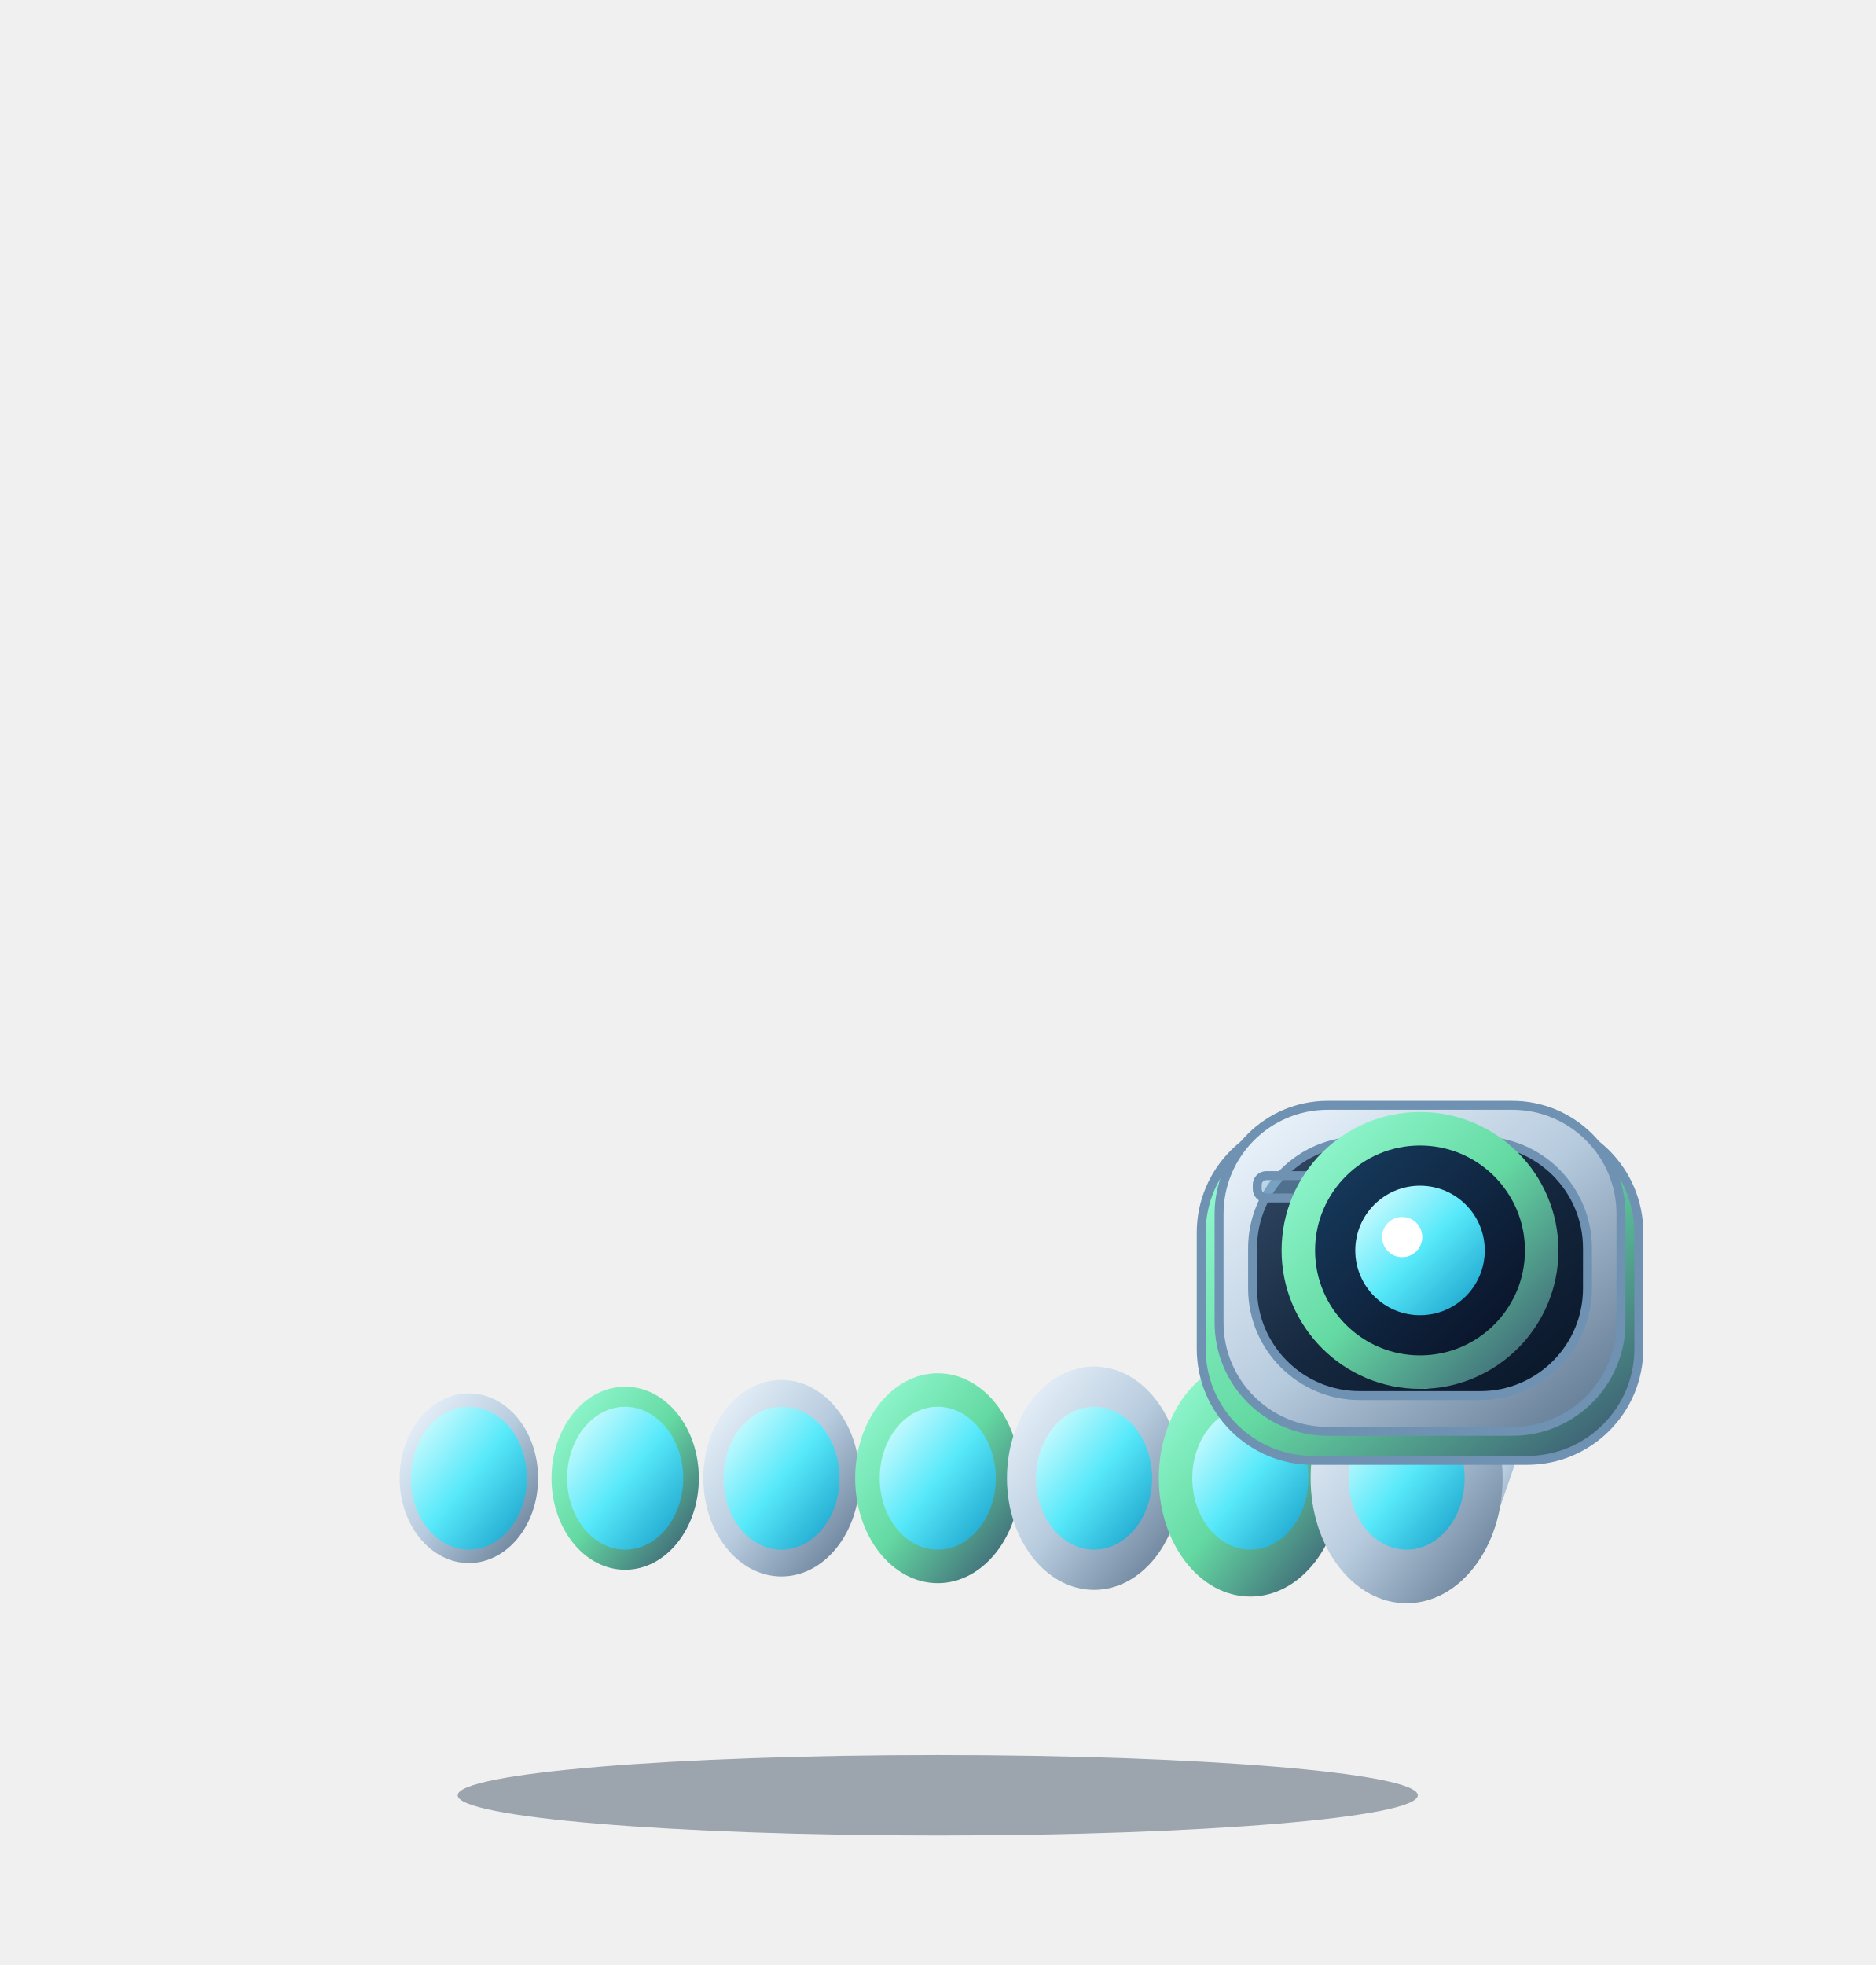
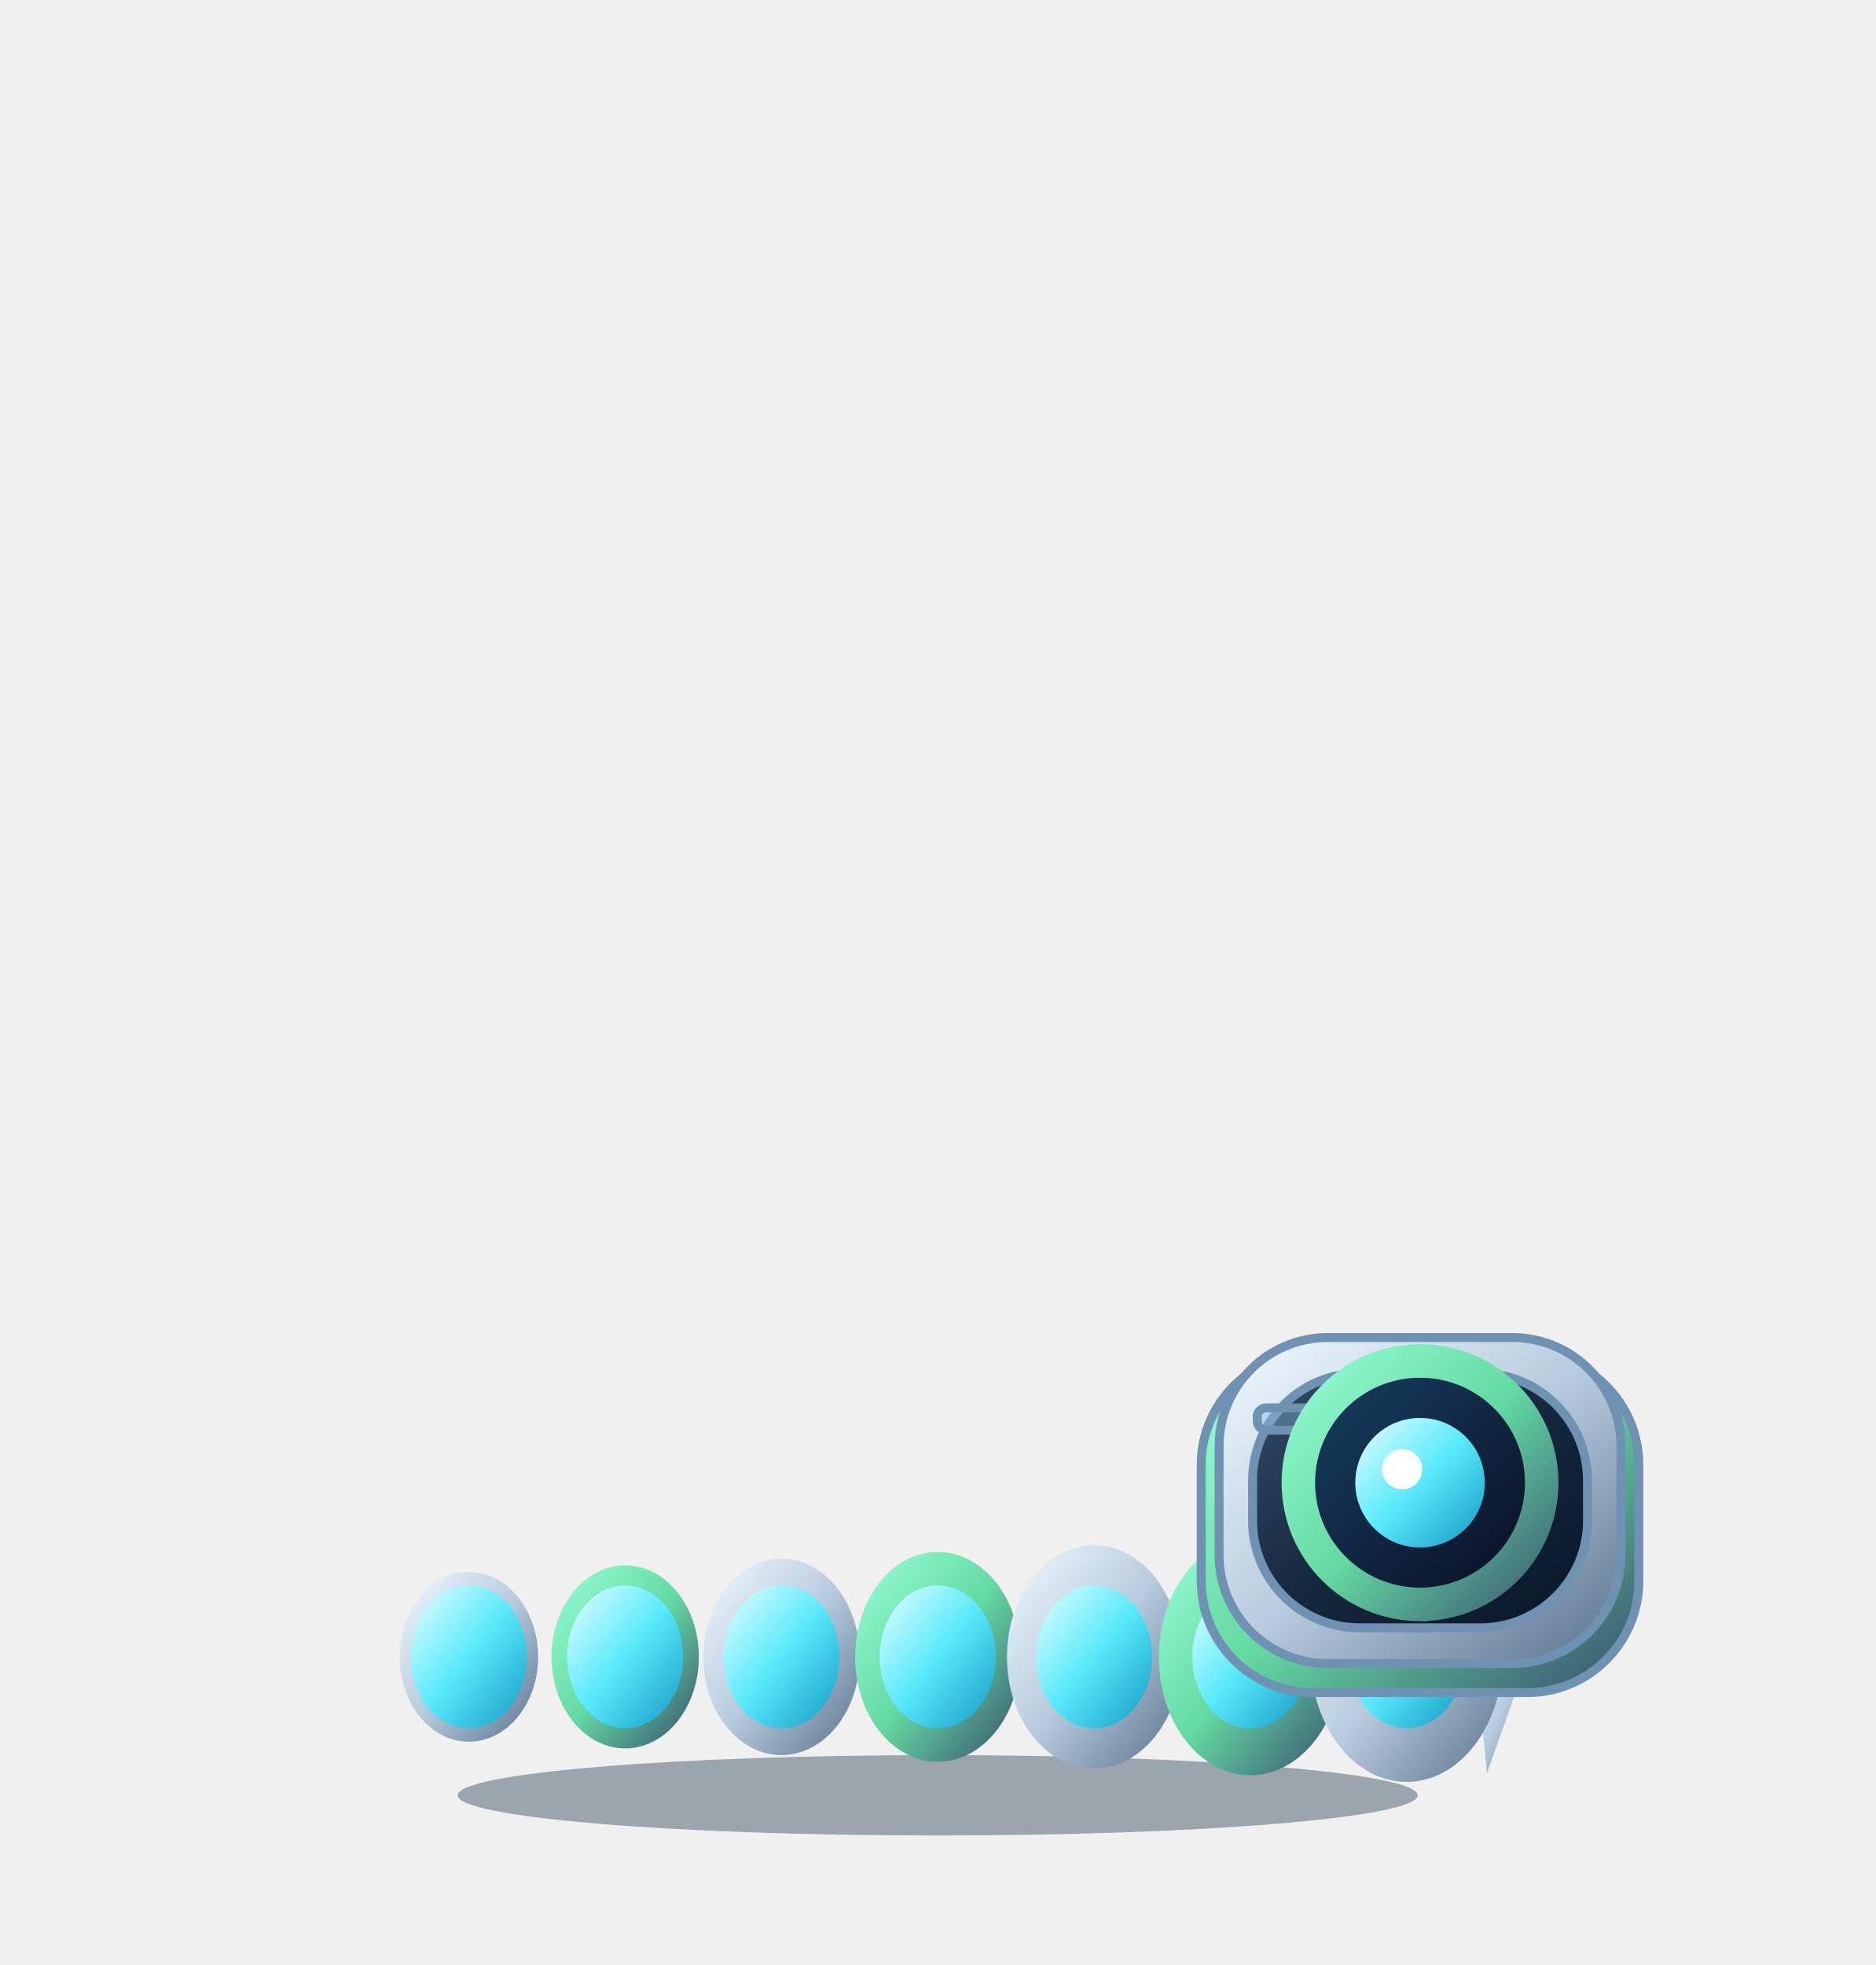
<svg xmlns="http://www.w3.org/2000/svg" width="420" height="440" viewBox="0 0 420 440">
  <defs>
    <linearGradient id="g1" x1="0" y1="0" x2="1" y2="1">
      <stop offset="0.0" stop-color="#F2F9FF" stop-opacity="1.0" />
      <stop offset="0.5" stop-color="#B7CBDE" stop-opacity="1.0" />
      <stop offset="1.0" stop-color="#58718B" stop-opacity="1.0" />
    </linearGradient>
    <linearGradient id="g2" x1="0" y1="0" x2="1" y2="1">
      <stop offset="0.0" stop-color="#F2F9FF" stop-opacity="1.0" />
      <stop offset="0.5" stop-color="#B7CBDE" stop-opacity="1.0" />
      <stop offset="1.0" stop-color="#58718B" stop-opacity="1.0" />
    </linearGradient>
    <linearGradient id="g3" x1="0" y1="0" x2="1" y2="1">
      <stop offset="0.0" stop-color="#F2F9FF" stop-opacity="1.0" />
      <stop offset="0.5" stop-color="#B7CBDE" stop-opacity="1.0" />
      <stop offset="1.0" stop-color="#58718B" stop-opacity="1.0" />
    </linearGradient>
    <linearGradient id="g4" x1="0" y1="0" x2="1" y2="1">
      <stop offset="0.0" stop-color="#E8FFFF" stop-opacity="1.0" />
      <stop offset="0.5" stop-color="#58E9FA" stop-opacity="1.0" />
      <stop offset="1.0" stop-color="#1499C5" stop-opacity="1.0" />
    </linearGradient>
    <linearGradient id="g5" x1="0" y1="0" x2="1" y2="1">
      <stop offset="0.0" stop-color="#9BFFD9" stop-opacity="1.0" />
      <stop offset="0.5" stop-color="#64D9A2" stop-opacity="1.0" />
      <stop offset="1.0" stop-color="#374D6D" stop-opacity="1.0" />
    </linearGradient>
    <linearGradient id="g6" x1="0" y1="0" x2="1" y2="1">
      <stop offset="0.0" stop-color="#E8FFFF" stop-opacity="1.0" />
      <stop offset="0.5" stop-color="#58E9FA" stop-opacity="1.0" />
      <stop offset="1.0" stop-color="#1499C5" stop-opacity="1.0" />
    </linearGradient>
    <linearGradient id="g7" x1="0" y1="0" x2="1" y2="1">
      <stop offset="0.0" stop-color="#F2F9FF" stop-opacity="1.0" />
      <stop offset="0.5" stop-color="#B7CBDE" stop-opacity="1.0" />
      <stop offset="1.0" stop-color="#58718B" stop-opacity="1.0" />
    </linearGradient>
    <linearGradient id="g8" x1="0" y1="0" x2="1" y2="1">
      <stop offset="0.0" stop-color="#E8FFFF" stop-opacity="1.0" />
      <stop offset="0.5" stop-color="#58E9FA" stop-opacity="1.0" />
      <stop offset="1.0" stop-color="#1499C5" stop-opacity="1.0" />
    </linearGradient>
    <linearGradient id="g9" x1="0" y1="0" x2="1" y2="1">
      <stop offset="0.0" stop-color="#9BFFD9" stop-opacity="1.0" />
      <stop offset="0.5" stop-color="#64D9A2" stop-opacity="1.0" />
      <stop offset="1.0" stop-color="#374D6D" stop-opacity="1.0" />
    </linearGradient>
    <linearGradient id="g10" x1="0" y1="0" x2="1" y2="1">
      <stop offset="0.0" stop-color="#E8FFFF" stop-opacity="1.0" />
      <stop offset="0.5" stop-color="#58E9FA" stop-opacity="1.0" />
      <stop offset="1.0" stop-color="#1499C5" stop-opacity="1.0" />
    </linearGradient>
    <linearGradient id="g11" x1="0" y1="0" x2="1" y2="1">
      <stop offset="0.0" stop-color="#F2F9FF" stop-opacity="1.0" />
      <stop offset="0.5" stop-color="#B7CBDE" stop-opacity="1.0" />
      <stop offset="1.0" stop-color="#58718B" stop-opacity="1.0" />
    </linearGradient>
    <linearGradient id="g12" x1="0" y1="0" x2="1" y2="1">
      <stop offset="0.0" stop-color="#E8FFFF" stop-opacity="1.0" />
      <stop offset="0.5" stop-color="#58E9FA" stop-opacity="1.0" />
      <stop offset="1.0" stop-color="#1499C5" stop-opacity="1.0" />
    </linearGradient>
    <linearGradient id="g13" x1="0" y1="0" x2="1" y2="1">
      <stop offset="0.0" stop-color="#9BFFD9" stop-opacity="1.0" />
      <stop offset="0.5" stop-color="#64D9A2" stop-opacity="1.0" />
      <stop offset="1.0" stop-color="#374D6D" stop-opacity="1.0" />
    </linearGradient>
    <linearGradient id="g14" x1="0" y1="0" x2="1" y2="1">
      <stop offset="0.0" stop-color="#E8FFFF" stop-opacity="1.0" />
      <stop offset="0.5" stop-color="#58E9FA" stop-opacity="1.0" />
      <stop offset="1.0" stop-color="#1499C5" stop-opacity="1.0" />
    </linearGradient>
    <linearGradient id="g15" x1="0" y1="0" x2="1" y2="1">
      <stop offset="0.0" stop-color="#F2F9FF" stop-opacity="1.0" />
      <stop offset="0.5" stop-color="#B7CBDE" stop-opacity="1.0" />
      <stop offset="1.0" stop-color="#58718B" stop-opacity="1.0" />
    </linearGradient>
    <linearGradient id="g16" x1="0" y1="0" x2="1" y2="1">
      <stop offset="0.0" stop-color="#E8FFFF" stop-opacity="1.0" />
      <stop offset="0.5" stop-color="#58E9FA" stop-opacity="1.0" />
      <stop offset="1.0" stop-color="#1499C5" stop-opacity="1.0" />
    </linearGradient>
    <linearGradient id="g17" x1="0" y1="0" x2="1" y2="1">
      <stop offset="0.0" stop-color="#9BFFD9" stop-opacity="1.0" />
      <stop offset="0.5" stop-color="#64D9A2" stop-opacity="1.0" />
      <stop offset="1.0" stop-color="#374D6D" stop-opacity="1.0" />
    </linearGradient>
    <linearGradient id="g18" x1="0" y1="0" x2="1" y2="1">
      <stop offset="0.0" stop-color="#F2F9FF" stop-opacity="1.0" />
      <stop offset="0.5" stop-color="#B7CBDE" stop-opacity="1.0" />
      <stop offset="1.0" stop-color="#58718B" stop-opacity="1.0" />
    </linearGradient>
    <linearGradient id="g19" x1="0" y1="0" x2="1" y2="1">
      <stop offset="0.0" stop-color="#354C68" stop-opacity="1.0" />
      <stop offset="0.5" stop-color="#15283F" stop-opacity="1.0" />
      <stop offset="1.0" stop-color="#091527" stop-opacity="1.0" />
    </linearGradient>
    <linearGradient id="g20" x1="0" y1="0" x2="1" y2="1">
      <stop offset="0.0" stop-color="#9BFFD9" stop-opacity="1.0" />
      <stop offset="0.5" stop-color="#64D9A2" stop-opacity="1.0" />
      <stop offset="1.0" stop-color="#374D6D" stop-opacity="1.0" />
    </linearGradient>
    <linearGradient id="g21" x1="0" y1="0" x2="1" y2="1">
      <stop offset="0.0" stop-color="#173E61" stop-opacity="1.0" />
      <stop offset="1.0" stop-color="#090F23" stop-opacity="1.0" />
    </linearGradient>
    <linearGradient id="g22" x1="0" y1="0" x2="1" y2="1">
      <stop offset="0.0" stop-color="#E8FFFF" stop-opacity="1.0" />
      <stop offset="0.5" stop-color="#58E9FA" stop-opacity="1.0" />
      <stop offset="1.0" stop-color="#1499C5" stop-opacity="1.0" />
    </linearGradient>
  </defs>
  <g transform="translate(0 0) rotate(0.0) scale(1 1)" opacity="1">
    <g transform="translate(210 276) rotate(0.0) scale(1 1)" opacity="1">
      <g transform="translate(0 126) rotate(0.0) scale(1 1)" opacity="1">
        <ellipse cx="0" cy="0" rx="107.5" ry="9.0" fill="#20344B" fill-opacity="0.4" />
      </g>
      <g transform="translate(83 -36) rotate(-2.864789) scale(1 1)" opacity="1">
        <g transform="translate(0 40) rotate(0.0) scale(1 1)" opacity="1" />
      </g>
      <g transform="translate(0 0) rotate(0.0) scale(1 1)" opacity="1">
-         <path d="M 120 40 L 123 70 L 134 38 Z" fill="url(#g1)" fill-opacity="1" />
+         <path d="M 120 92 L 123 121 L 134 90 Z" fill="url(#g1)" fill-opacity="1" />
      </g>
      <g transform="translate(0 0) rotate(0.0) scale(1 1)" opacity="1">
-         <path d="M 94 40 L 97 70 L 108 38 Z" fill="url(#g2)" fill-opacity="1" />
-       </g>
-       <g transform="translate(-105 55) rotate(0.0) scale(1 1)" opacity="1">
+         <path d="M 94 92 L 97 121 L 108 90 Z" fill="url(#g2)" fill-opacity="1" />
+       </g>
+       <g transform="translate(-105 95) rotate(0.0) scale(1 1)" opacity="1">
        <g transform="translate(0 0) rotate(0.0) scale(1 1)" opacity="1">
          <ellipse cx="0" cy="0" rx="15.5" ry="19.0" fill="url(#g3)" fill-opacity="1" />
        </g>
        <g transform="translate(0 0) rotate(0.0) scale(1 1)" opacity="1">
          <ellipse cx="0" cy="0" rx="13.0" ry="16.0" fill="url(#g4)" fill-opacity="1" />
        </g>
      </g>
-       <g transform="translate(-70 55) rotate(0.0) scale(1 1)" opacity="1">
+       <g transform="translate(-70 95) rotate(0.0) scale(1 1)" opacity="1">
        <g transform="translate(0 0) rotate(0.0) scale(1 1)" opacity="1">
          <ellipse cx="0" cy="0" rx="16.5" ry="20.5" fill="url(#g5)" fill-opacity="1" />
        </g>
        <g transform="translate(0 0) rotate(0.0) scale(1 1)" opacity="1">
          <ellipse cx="0" cy="0" rx="13.0" ry="16.0" fill="url(#g6)" fill-opacity="1" />
        </g>
      </g>
-       <g transform="translate(-35 55) rotate(0.0) scale(1 1)" opacity="1">
+       <g transform="translate(-35 95) rotate(0.0) scale(1 1)" opacity="1">
        <g transform="translate(0 0) rotate(0.0) scale(1 1)" opacity="1">
          <ellipse cx="0" cy="0" rx="17.5" ry="22.0" fill="url(#g7)" fill-opacity="1" />
        </g>
        <g transform="translate(0 0) rotate(0.0) scale(1 1)" opacity="1">
          <ellipse cx="0" cy="0" rx="13.0" ry="16.0" fill="url(#g8)" fill-opacity="1" />
        </g>
      </g>
-       <g transform="translate(0 55) rotate(0.0) scale(1 1)" opacity="1">
+       <g transform="translate(0 95) rotate(0.0) scale(1 1)" opacity="1">
        <g transform="translate(0 0) rotate(0.0) scale(1 1)" opacity="1">
          <ellipse cx="0" cy="0" rx="18.5" ry="23.5" fill="url(#g9)" fill-opacity="1" />
        </g>
        <g transform="translate(0 0) rotate(0.0) scale(1 1)" opacity="1">
          <ellipse cx="0" cy="0" rx="13.0" ry="16.0" fill="url(#g10)" fill-opacity="1" />
        </g>
      </g>
-       <g transform="translate(35 55) rotate(0.0) scale(1 1)" opacity="1">
+       <g transform="translate(35 95) rotate(0.0) scale(1 1)" opacity="1">
        <g transform="translate(0 0) rotate(0.0) scale(1 1)" opacity="1">
          <ellipse cx="0" cy="0" rx="19.5" ry="25.0" fill="url(#g11)" fill-opacity="1" />
        </g>
        <g transform="translate(0 0) rotate(0.0) scale(1 1)" opacity="1">
          <ellipse cx="0" cy="0" rx="13.0" ry="16.0" fill="url(#g12)" fill-opacity="1" />
        </g>
      </g>
-       <g transform="translate(70 55) rotate(0.0) scale(1 1)" opacity="1">
+       <g transform="translate(70 95) rotate(0.0) scale(1 1)" opacity="1">
        <g transform="translate(0 0) rotate(0.0) scale(1 1)" opacity="1">
          <ellipse cx="0" cy="0" rx="20.5" ry="26.5" fill="url(#g13)" fill-opacity="1" />
        </g>
        <g transform="translate(0 0) rotate(0.0) scale(1 1)" opacity="1">
          <ellipse cx="0" cy="0" rx="13.0" ry="16.0" fill="url(#g14)" fill-opacity="1" />
        </g>
      </g>
-       <g transform="translate(105 55) rotate(0.0) scale(1 1)" opacity="1">
+       <g transform="translate(105 95) rotate(0.0) scale(1 1)" opacity="1">
        <g transform="translate(0 0) rotate(0.0) scale(1 1)" opacity="1">
          <ellipse cx="0" cy="0" rx="21.5" ry="28.0" fill="url(#g15)" fill-opacity="1" />
        </g>
        <g transform="translate(0 0) rotate(0.0) scale(1 1)" opacity="1">
          <ellipse cx="0" cy="0" rx="13.0" ry="16.0" fill="url(#g16)" fill-opacity="1" />
        </g>
      </g>
      <g transform="translate(0 0) rotate(0.0) scale(1 1)" opacity="1" />
-       <g transform="translate(108 8) rotate(0.0) scale(1 1)" opacity="1">
+       <g transform="translate(108 60) rotate(0.0) scale(1 1)" opacity="1">
        <g transform="translate(0 5) rotate(0.0) scale(1 1)" opacity="1">
          <rect x="-49.0" y="-38.0" width="98.0" height="76.0" rx="25" fill="url(#g17)" fill-opacity="1" />
          <rect x="-49.0" y="-38.0" width="98.0" height="76.0" rx="25" fill="none" stroke="#6F91B2" stroke-opacity="1.0" stroke-width="2" stroke-linecap="round" stroke-linejoin="round" />
        </g>
        <g transform="translate(0 0) rotate(0.0) scale(1 1)" opacity="1">
          <rect x="-45.0" y="-36.5" width="90.0" height="73.0" rx="24.333" fill="url(#g18)" fill-opacity="1" />
          <rect x="-45.0" y="-36.5" width="90.0" height="73.0" rx="24.333" fill="none" stroke="#6F91B2" stroke-opacity="1.0" stroke-width="2" stroke-linecap="round" stroke-linejoin="round" />
        </g>
        <g transform="translate(0 0) rotate(0.0) scale(1 1)" opacity="1">
          <rect x="-37.5" y="-28.5" width="75.0" height="57.0" rx="24" fill="url(#g19)" fill-opacity="1" />
          <rect x="-37.5" y="-28.5" width="75.0" height="57.0" rx="24" fill="none" stroke="#6F91B2" stroke-opacity="1.0" stroke-width="2" stroke-linecap="round" stroke-linejoin="round" />
        </g>
        <g transform="translate(-16.2 -18.25) rotate(0.0) scale(1 1)" opacity="1">
          <rect x="-20.25" y="-2.5" width="40.5" height="5.0" rx="2" fill="#86B6D4" fill-opacity="0.4" />
          <rect x="-20.25" y="-2.5" width="40.5" height="5.0" rx="2" fill="none" stroke="#6F91B2" stroke-opacity="1.0" stroke-width="2" stroke-linecap="round" stroke-linejoin="round" />
        </g>
        <g transform="translate(0 0) rotate(0.0) scale(1 1)" opacity="1">
          <g transform="translate(0 0) rotate(0.0) scale(1 1)" opacity="1">
            <g transform="translate(0 0) rotate(0.0) scale(1 1)" opacity="1">
              <path d="M -16 17 L -9 23 L 1 25 L 12 22 L 17 17 Z" fill="none" stroke="#8CF6FF" stroke-opacity="1.0" stroke-width="4" stroke-linecap="round" stroke-linejoin="round" />
            </g>
          </g>
          <g transform="translate(0 0) rotate(0.0) scale(1 1)" opacity="1">
            <g transform="translate(0 -4) rotate(0.0) scale(1 1)" opacity="1">
              <ellipse cx="0" cy="0" rx="31.0" ry="31.0" fill="url(#g20)" fill-opacity="1" />
            </g>
            <g transform="translate(0 -4) rotate(0.0) scale(1 1)" opacity="1">
              <ellipse cx="0" cy="0" rx="23.5" ry="23.5" fill="url(#g21)" fill-opacity="1" />
            </g>
            <g transform="translate(0 -4) rotate(0.0) scale(1 1)" opacity="1">
              <ellipse cx="0" cy="0" rx="14.5" ry="14.5" fill="url(#g22)" fill-opacity="1" />
            </g>
            <g transform="translate(-4 -7) rotate(0.0) scale(1 1)" opacity="1">
              <ellipse cx="0" cy="0" rx="4.5" ry="4.5" fill="#FFFFFF" fill-opacity="1.0" />
            </g>
          </g>
        </g>
      </g>
    </g>
  </g>
</svg>
